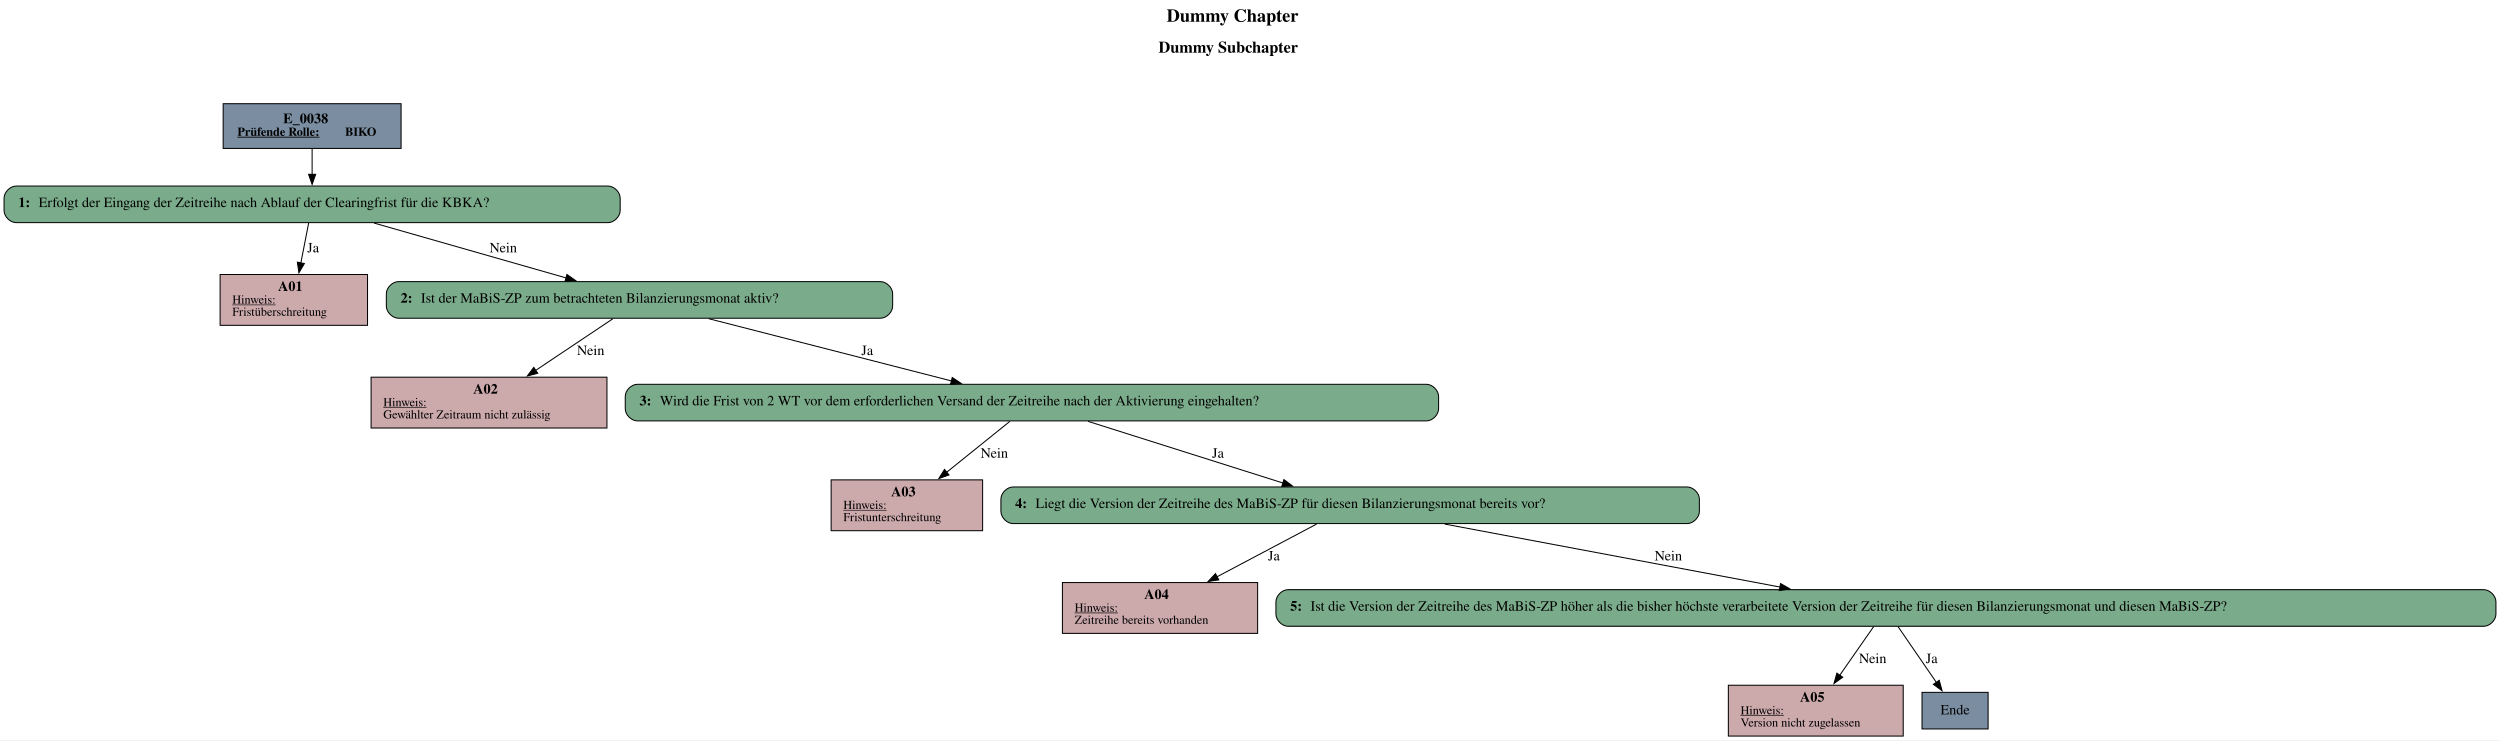
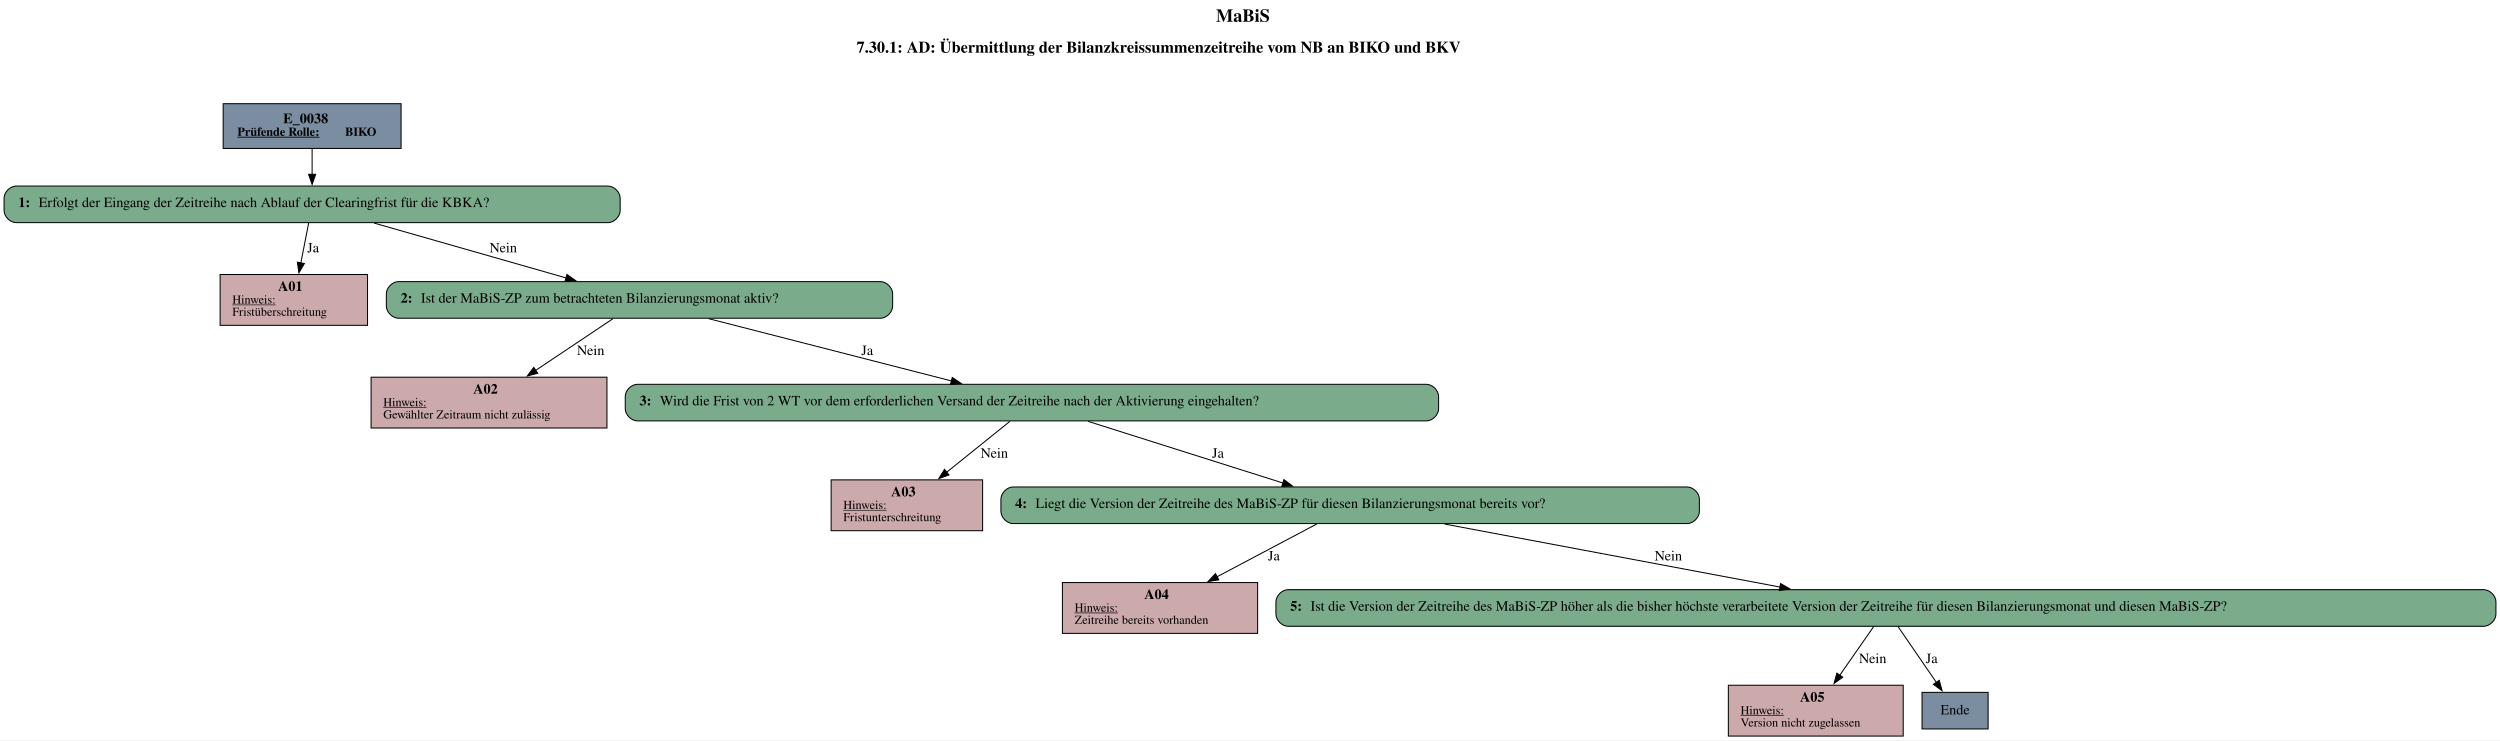
<svg xmlns="http://www.w3.org/2000/svg" width="2459pt" height="728pt" viewBox="0.00 0.00 2459.00 728.00">
  <g id="graph0" class="graph" transform="scale(1 1) rotate(0) translate(4 724)">
    <polygon fill="white" stroke="none" points="-4,4 -4,-724 2455,-724 2455,4 -4,4" />
-     <text text-anchor="start" x="1143.5" y="-702.6" font-family="Times,serif" font-weight="bold" font-size="18.00">Dummy Chapter</text>
-     <text text-anchor="start" x="1135.5" y="-672.2" font-family="Times,serif" font-weight="bold" font-size="16.00">Dummy Subchapter</text>
+     <text text-anchor="start" x="1192" y="-702.6" font-family="Times,serif" font-weight="bold" font-size="18.00">MaBiS</text>
+     <text text-anchor="start" x="838.5" y="-672.2" font-family="Times,serif" font-weight="bold" font-size="16.00">7.30.1: AD: Übermittlung der Bilanzkreissummenzeitreihe vom NB an BIKO und BKV</text>
    <g id="node1" class="node">
      <polygon fill="#7a8da1" stroke="black" points="390.5,-622 215.5,-622 215.5,-578 390.5,-578 390.5,-622" />
      <text text-anchor="start" x="274.5" y="-602.8" font-family="Times,serif" font-weight="bold" font-size="14.00">E_0038</text>
      <text text-anchor="start" x="229.5" y="-590.4" font-family="Times,serif" font-weight="bold" text-decoration="underline" font-size="12.00">Prüfende Rolle:</text>
      <text text-anchor="start" x="335.5" y="-590.4" font-family="Times,serif" font-weight="bold" font-size="12.00"> BIKO</text>
    </g>
    <g id="node2" class="node">
      <path fill="#7aab8a" stroke="black" d="M594,-541C594,-541 12,-541 12,-541 6,-541 0,-535 0,-529 0,-529 0,-517 0,-517 0,-511 6,-505 12,-505 12,-505 594,-505 594,-505 600,-505 606,-511 606,-517 606,-517 606,-529 606,-529 606,-535 600,-541 594,-541" />
      <text text-anchor="start" x="14" y="-520.3" font-family="Times,serif" font-weight="bold" font-size="14.00">1: </text>
      <text text-anchor="start" x="34" y="-520.3" font-family="Times,serif" font-size="14.00">Erfolgt der Eingang der Zeitreihe nach Ablauf der Clearingfrist für die KBKA?</text>
    </g>
    <g id="edge1" class="edge">
      <path fill="none" stroke="black" d="M303,-577.71C303,-569.82 303,-560.75 303,-552.33" />
      <polygon fill="black" stroke="black" points="306.5,-552.57 303,-542.57 299.5,-552.57 306.5,-552.57" />
    </g>
    <g id="node3" class="node">
      <polygon fill="#cca9ab" stroke="black" points="357.5,-454 212.5,-454 212.5,-404 357.5,-404 357.5,-454" />
      <text text-anchor="start" x="269.5" y="-437.8" font-family="Times,serif" font-weight="bold" font-size="14.00">A01</text>
      <text text-anchor="start" x="224.5" y="-425.4" font-family="Times,serif" text-decoration="underline" font-size="12.00">Hinweis:</text>
      <text text-anchor="start" x="224.5" y="-413.4" font-family="Times,serif" font-size="12.00">Fristüberschreitung</text>
    </g>
    <g id="edge2" class="edge">
      <path fill="none" stroke="black" d="M299.61,-504.7C297.43,-493.55 294.52,-478.67 291.87,-465.12" />
      <polygon fill="black" stroke="black" points="295.37,-464.8 290.02,-455.66 288.5,-466.14 295.37,-464.8" />
      <text text-anchor="middle" x="304" y="-475.8" font-family="Times,serif" font-size="14.00">Ja</text>
    </g>
    <g id="node4" class="node">
      <path fill="#7aab8a" stroke="black" d="M862,-447C862,-447 388,-447 388,-447 382,-447 376,-441 376,-435 376,-435 376,-423 376,-423 376,-417 382,-411 388,-411 388,-411 862,-411 862,-411 868,-411 874,-417 874,-423 874,-423 874,-435 874,-435 874,-441 868,-447 862,-447" />
      <text text-anchor="start" x="390" y="-426.3" font-family="Times,serif" font-weight="bold" font-size="14.00">2: </text>
      <text text-anchor="start" x="410" y="-426.3" font-family="Times,serif" font-size="14.00">Ist der MaBiS-ZP zum betrachteten Bilanzierungsmonat aktiv?</text>
    </g>
    <g id="edge3" class="edge">
      <path fill="none" stroke="black" d="M363.94,-504.59C417.62,-489.25 495.87,-466.89 552.69,-450.66" />
      <polygon fill="black" stroke="black" points="553.65,-454.03 562.3,-447.91 551.73,-447.3 553.65,-454.03" />
      <text text-anchor="middle" x="491" y="-475.8" font-family="Times,serif" font-size="14.00">Nein</text>
    </g>
    <g id="node5" class="node">
      <polygon fill="#cca9ab" stroke="black" points="593,-353 361,-353 361,-303 593,-303 593,-353" />
      <text text-anchor="start" x="461.5" y="-336.8" font-family="Times,serif" font-weight="bold" font-size="14.00">A02</text>
      <text text-anchor="start" x="373" y="-324.4" font-family="Times,serif" text-decoration="underline" font-size="12.00">Hinweis:</text>
      <text text-anchor="start" x="373" y="-312.4" font-family="Times,serif" font-size="12.00">Gewählter Zeitraum nicht zulässig</text>
    </g>
    <g id="edge4" class="edge">
      <path fill="none" stroke="black" d="M598.88,-410.53C577.84,-396.45 547.74,-376.32 522.72,-359.58" />
      <polygon fill="black" stroke="black" points="524.92,-356.84 514.66,-354.19 521.03,-362.66 524.92,-356.84" />
      <text text-anchor="middle" x="577" y="-374.8" font-family="Times,serif" font-size="14.00">Nein</text>
    </g>
    <g id="node6" class="node">
      <path fill="#7aab8a" stroke="black" d="M1399,-346C1399,-346 623,-346 623,-346 617,-346 611,-340 611,-334 611,-334 611,-322 611,-322 611,-316 617,-310 623,-310 623,-310 1399,-310 1399,-310 1405,-310 1411,-316 1411,-322 1411,-322 1411,-334 1411,-334 1411,-340 1405,-346 1399,-346" />
      <text text-anchor="start" x="625" y="-325.3" font-family="Times,serif" font-weight="bold" font-size="14.00">3: </text>
      <text text-anchor="start" x="645" y="-325.3" font-family="Times,serif" font-size="14.00">Wird die Frist von 2 WT vor dem erforderlichen Versand der Zeitreihe nach der Aktivierung eingehalten?</text>
    </g>
    <g id="edge5" class="edge">
      <path fill="none" stroke="black" d="M693.12,-410.53C759.89,-393.4 861.6,-367.32 931.91,-349.29" />
      <polygon fill="black" stroke="black" points="932.63,-352.71 941.45,-346.84 930.89,-345.93 932.63,-352.71" />
      <text text-anchor="middle" x="849" y="-374.8" font-family="Times,serif" font-size="14.00">Ja</text>
    </g>
    <g id="node7" class="node">
      <polygon fill="#cca9ab" stroke="black" points="962.5,-252 813.5,-252 813.5,-202 962.5,-202 962.5,-252" />
      <text text-anchor="start" x="872.5" y="-235.8" font-family="Times,serif" font-weight="bold" font-size="14.00">A03</text>
      <text text-anchor="start" x="825.5" y="-223.4" font-family="Times,serif" text-decoration="underline" font-size="12.00">Hinweis:</text>
      <text text-anchor="start" x="825.5" y="-211.4" font-family="Times,serif" font-size="12.00">Fristunterschreitung</text>
    </g>
    <g id="edge6" class="edge">
      <path fill="none" stroke="black" d="M989.29,-309.53C972.11,-295.7 947.67,-276.03 927.1,-259.47" />
      <polygon fill="black" stroke="black" points="929.42,-256.84 919.43,-253.3 925.03,-262.3 929.42,-256.84" />
      <text text-anchor="middle" x="974" y="-273.8" font-family="Times,serif" font-size="14.00">Nein</text>
    </g>
    <g id="node8" class="node">
      <path fill="#7aab8a" stroke="black" d="M1655.5,-245C1655.5,-245 992.5,-245 992.5,-245 986.5,-245 980.5,-239 980.5,-233 980.5,-233 980.5,-221 980.5,-221 980.5,-215 986.5,-209 992.5,-209 992.5,-209 1655.5,-209 1655.5,-209 1661.5,-209 1667.5,-215 1667.5,-221 1667.5,-221 1667.5,-233 1667.5,-233 1667.5,-239 1661.5,-245 1655.5,-245" />
      <text text-anchor="start" x="994.5" y="-224.3" font-family="Times,serif" font-weight="bold" font-size="14.00">4: </text>
      <text text-anchor="start" x="1014.5" y="-224.3" font-family="Times,serif" font-size="14.00">Liegt die Version der Zeitreihe des MaBiS-ZP für diesen Bilanzierungsmonat bereits vor?</text>
    </g>
    <g id="edge7" class="edge">
      <path fill="none" stroke="black" d="M1066.24,-309.53C1119.82,-292.58 1201.16,-266.85 1258.1,-248.84" />
      <polygon fill="black" stroke="black" points="1258.87,-252.27 1267.35,-245.92 1256.76,-245.6 1258.87,-252.27" />
      <text text-anchor="middle" x="1194" y="-273.8" font-family="Times,serif" font-size="14.00">Ja</text>
    </g>
    <g id="node9" class="node">
      <polygon fill="#cca9ab" stroke="black" points="1233,-151 1041,-151 1041,-101 1233,-101 1233,-151" />
      <text text-anchor="start" x="1121.5" y="-134.8" font-family="Times,serif" font-weight="bold" font-size="14.00">A04</text>
      <text text-anchor="start" x="1053" y="-122.4" font-family="Times,serif" text-decoration="underline" font-size="12.00">Hinweis:</text>
      <text text-anchor="start" x="1053" y="-110.4" font-family="Times,serif" font-size="12.00">Zeitreihe bereits vorhanden</text>
    </g>
    <g id="edge8" class="edge">
      <path fill="none" stroke="black" d="M1291,-208.53C1263.94,-194.2 1225.03,-173.61 1193.1,-156.7" />
      <polygon fill="black" stroke="black" points="1194.81,-153.65 1184.34,-152.06 1191.54,-159.83 1194.81,-153.65" />
      <text text-anchor="middle" x="1249" y="-172.8" font-family="Times,serif" font-size="14.00">Ja</text>
    </g>
    <g id="node10" class="node">
      <path fill="#7aab8a" stroke="black" d="M2439,-144C2439,-144 1263,-144 1263,-144 1257,-144 1251,-138 1251,-132 1251,-132 1251,-120 1251,-120 1251,-114 1257,-108 1263,-108 1263,-108 2439,-108 2439,-108 2445,-108 2451,-114 2451,-120 2451,-120 2451,-132 2451,-132 2451,-138 2445,-144 2439,-144" />
      <text text-anchor="start" x="1265" y="-123.3" font-family="Times,serif" font-weight="bold" font-size="14.00">5: </text>
      <text text-anchor="start" x="1285" y="-123.3" font-family="Times,serif" font-size="14.00">Ist die Version der Zeitreihe des MaBiS-ZP höher als die bisher höchste verarbeitete Version der Zeitreihe für diesen Bilanzierungsmonat und diesen MaBiS-ZP?</text>
    </g>
    <g id="edge9" class="edge">
      <path fill="none" stroke="black" d="M1417,-208.53C1509.38,-191.18 1650.75,-164.62 1746.85,-146.57" />
      <polygon fill="black" stroke="black" points="1747.37,-150.03 1756.55,-144.74 1746.08,-143.15 1747.37,-150.03" />
      <text text-anchor="middle" x="1637" y="-172.8" font-family="Times,serif" font-size="14.00">Nein</text>
    </g>
    <g id="node11" class="node">
      <polygon fill="#cca9ab" stroke="black" points="1868,-50 1696,-50 1696,0 1868,0 1868,-50" />
      <text text-anchor="start" x="1766.5" y="-33.8" font-family="Times,serif" font-weight="bold" font-size="14.00">A05</text>
      <text text-anchor="start" x="1708" y="-21.4" font-family="Times,serif" text-decoration="underline" font-size="12.00">Hinweis:</text>
      <text text-anchor="start" x="1708" y="-9.4" font-family="Times,serif" font-size="12.00">Version nicht zugelassen</text>
    </g>
    <g id="edge10" class="edge">
      <path fill="none" stroke="black" d="M1838.98,-107.76C1829.75,-94.51 1816.72,-75.81 1805.44,-59.63" />
      <polygon fill="black" stroke="black" points="1808.51,-57.91 1799.92,-51.71 1802.76,-61.91 1808.51,-57.91" />
      <text text-anchor="middle" x="1838" y="-71.8" font-family="Times,serif" font-size="14.00">Nein</text>
    </g>
    <g id="node12" class="node">
      <polygon fill="#7a8da1" stroke="black" points="1951.5,-43 1886.5,-43 1886.5,-7 1951.5,-7 1951.5,-43" />
      <text text-anchor="middle" x="1919" y="-21.3" font-family="Times,serif" font-size="14.00">Ende</text>
    </g>
    <g id="edge11" class="edge">
      <path fill="none" stroke="black" d="M1862.84,-107.76C1873.31,-92.52 1888.74,-70.06 1900.78,-52.53" />
      <polygon fill="black" stroke="black" points="1903.43,-54.85 1906.21,-44.63 1897.66,-50.89 1903.43,-54.85" />
      <text text-anchor="middle" x="1896" y="-71.8" font-family="Times,serif" font-size="14.00">Ja</text>
    </g>
  </g>
</svg>
